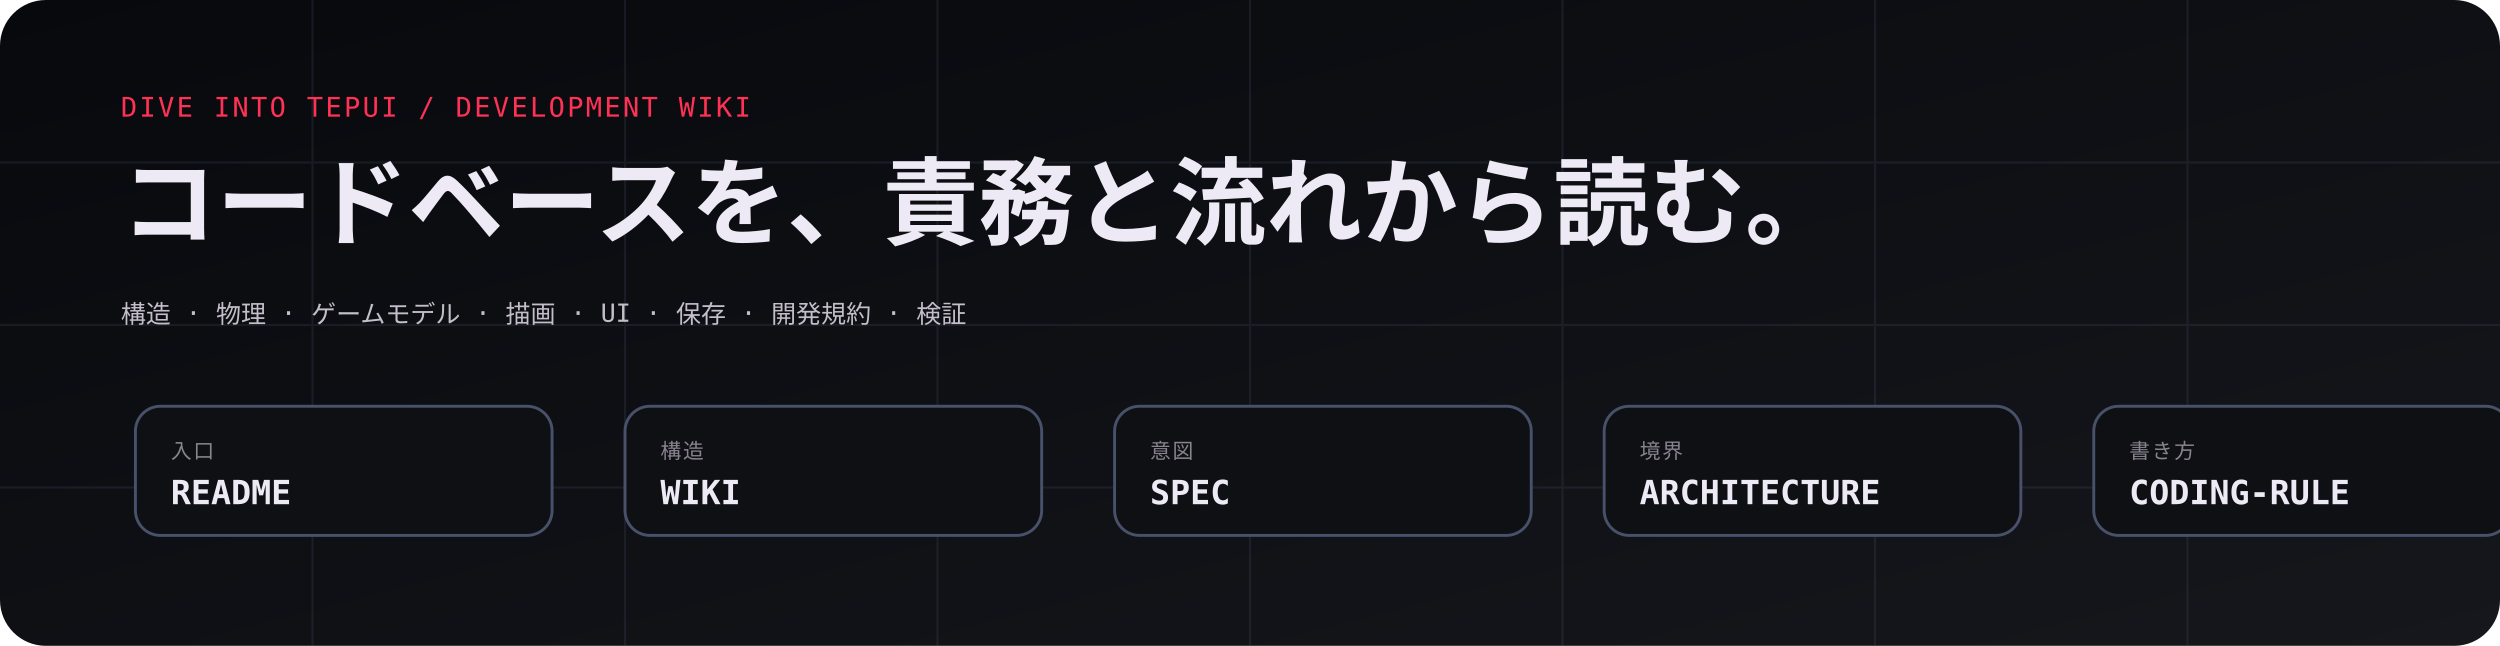
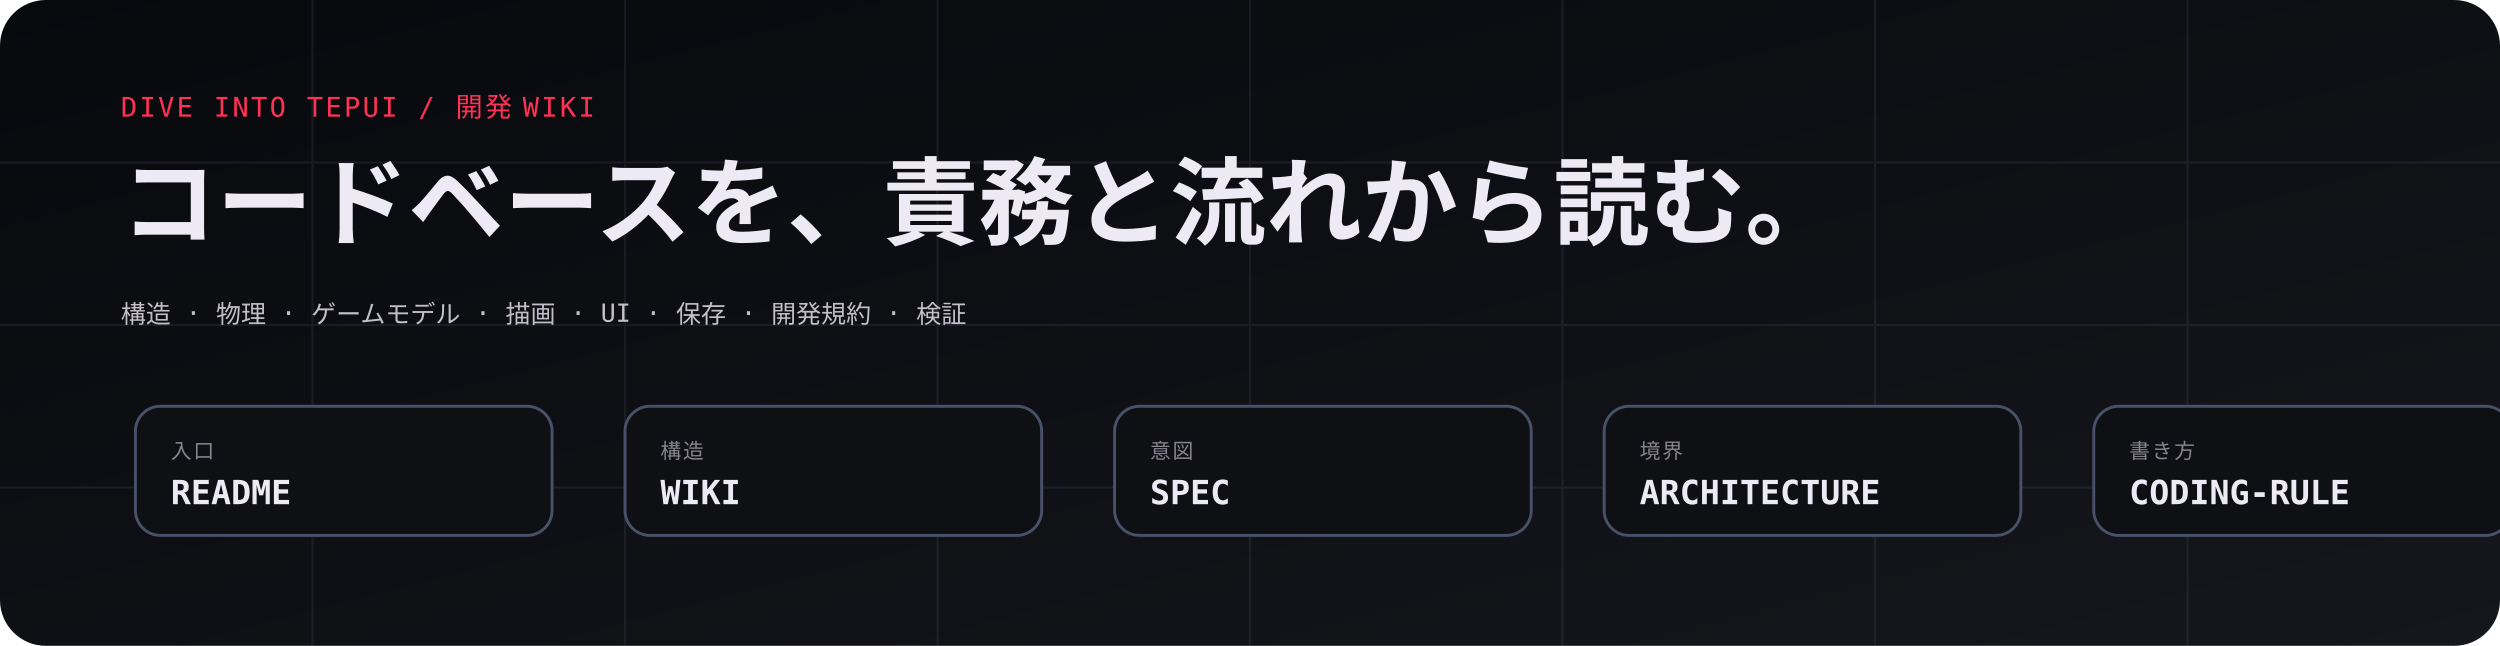
<svg xmlns="http://www.w3.org/2000/svg" width="1200" height="310" viewBox="0 0 1200 310" role="img" aria-labelledby="title desc">
  <defs>
    <style>
.m{font-family:ui-monospace,SFMono-Regular,Menlo,Consolas,"Yu Gothic",monospace}.sans{font-family:system-ui,-apple-system,"Hiragino Sans","Yu Gothic",sans-serif}
.t{fill:#eeeaf5}.b{fill:#c3bec9}.d{fill:#89838f}.a{fill:#ff3155}.an{fill:#ff6b82}.s{fill:#3478ff}
.box{fill:#0e1014;stroke:#48506a;stroke-width:1.4}.soft{fill:#15171c}.line{fill:none;stroke:#89838f;stroke-width:1.5}.accent{fill:none;stroke:#ff3155;stroke-width:2}.signal{fill:none;stroke:#3478ff;stroke-width:2}
.h{font-size:22px;font-weight:700}.k{font-size:13px;letter-spacing:1.1px}.v{font-size:16px;font-weight:600}.sm{font-size:12px}.xs{font-size:10px;letter-spacing:.8px}
</style>
    <linearGradient id="bg" x1="0" y1="0" x2="1" y2="1">
      <stop stop-color="#08090d" />
      <stop offset="1" stop-color="#15171c" />
    </linearGradient>
    <marker id="arrR" viewBox="0 0 10 10" refX="9" refY="5" markerWidth="7" markerHeight="7" orient="auto">
      <path d="M0 0L10 5 0 10Z" fill="#ff3155" />
    </marker>
  </defs>
  <rect width="1200" height="310" rx="22" fill="url(#bg)" />
  <g opacity=".22" stroke="#48506a">
    <path d="M0 78H1200M0 156H1200M0 234H1200" />
    <path d="M150 0V310M300 0V310M450 0V310M600 0V310M750 0V310M900 0V310M1050 0V310" />
  </g>
  <g transform="translate(58 56)">
-     <text class="m a k">DIVE INTO TEPUI / DEVELOPMENT WIKI</text>
+     <text class="m a k">DIVE INTO TEPUI / 開発 WIKI</text>
    <text y="58" class="sans t" font-size="46" font-weight="700">コードベースを、責務と流れから読む。</text>
    <text y="99" class="m b sm">構造 · 物理 · ゲームモデル · 描画 · UI · 保存 · 開発規約 · 検証</text>
  </g>
  <g transform="translate(65 195)">
    <rect width="200" height="62" rx="12" class="box" />
    <text x="17" y="25" class="m d xs">入口</text>
    <text x="17" y="47" class="m t v">README</text>
    <rect x="235" width="200" height="62" rx="12" class="box" />
    <text x="252" y="25" class="m d xs">構造</text>
    <text x="252" y="47" class="m t v">WIKI</text>
    <rect x="470" width="200" height="62" rx="12" class="box" />
    <text x="487" y="25" class="m d xs">意図</text>
    <text x="487" y="47" class="m t v">SPEC</text>
    <rect x="705" width="200" height="62" rx="12" class="box" />
    <text x="722" y="25" class="m d xs">境界</text>
    <text x="722" y="47" class="m t v">ARCHITECTURE</text>
    <rect x="940" width="200" height="62" rx="12" class="box" />
    <text x="957" y="25" class="m d xs">書き方</text>
    <text x="957" y="47" class="m t v">CODING-RULE</text>
  </g>
</svg>
